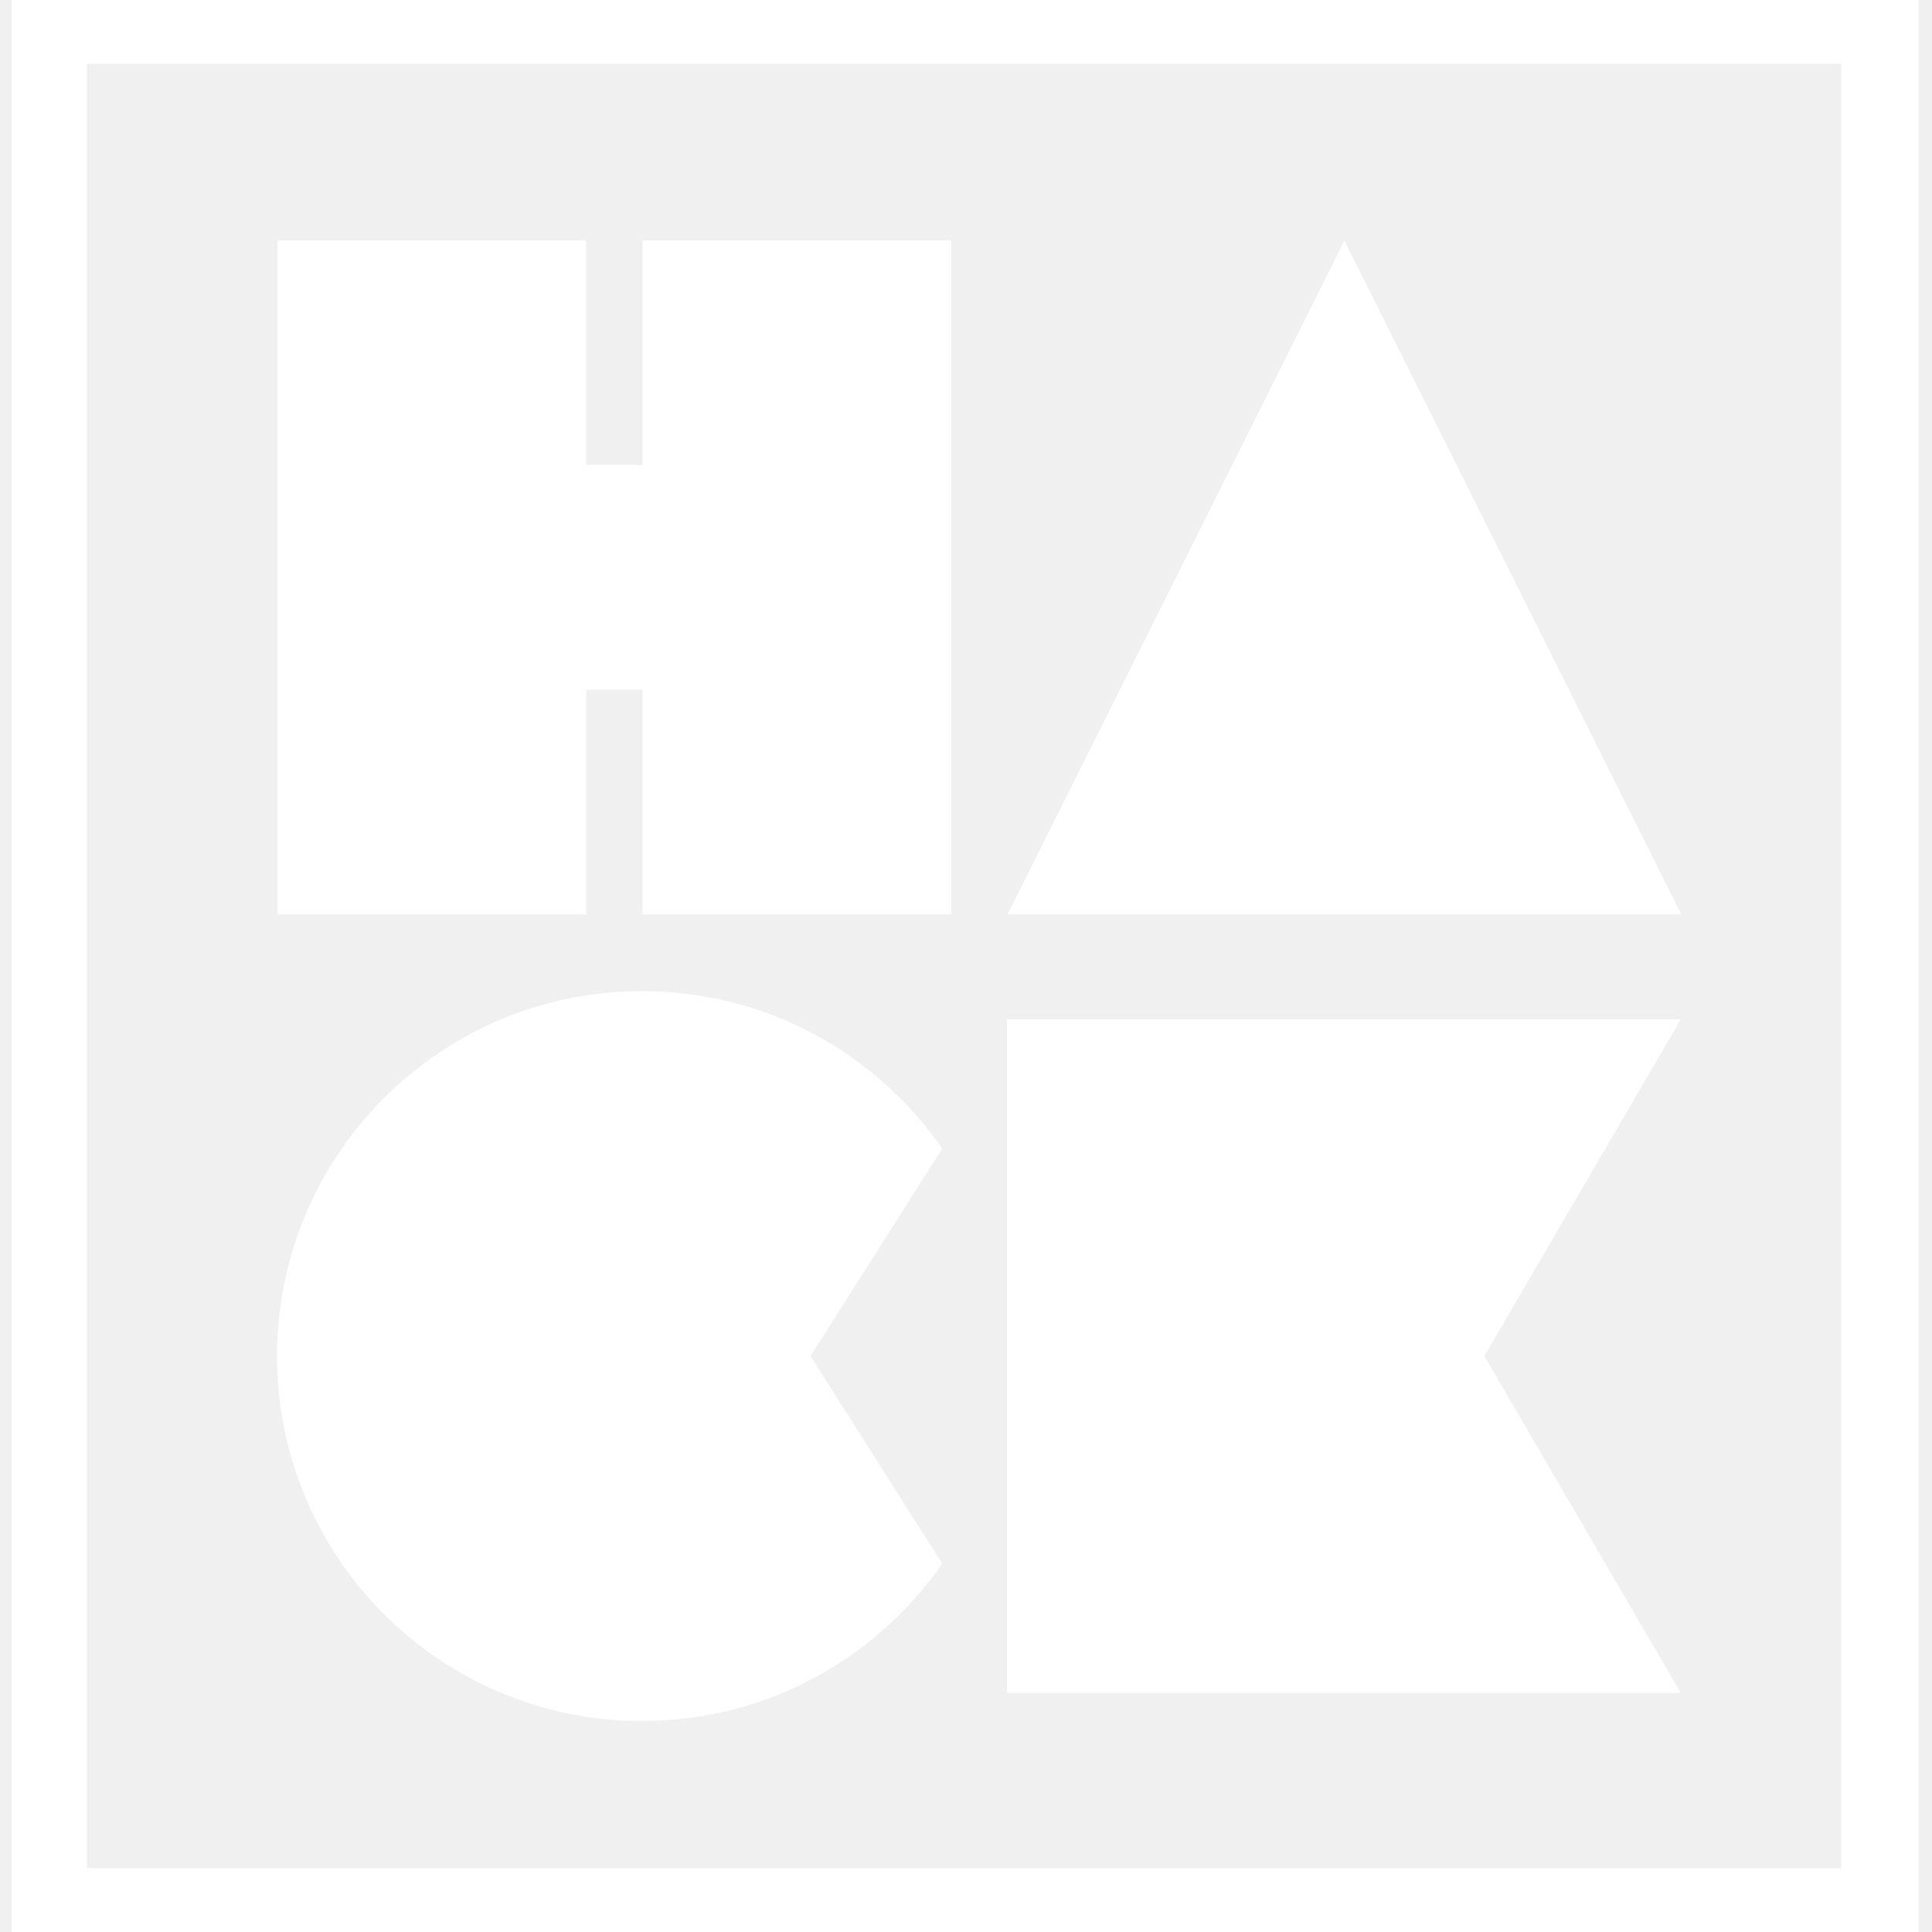
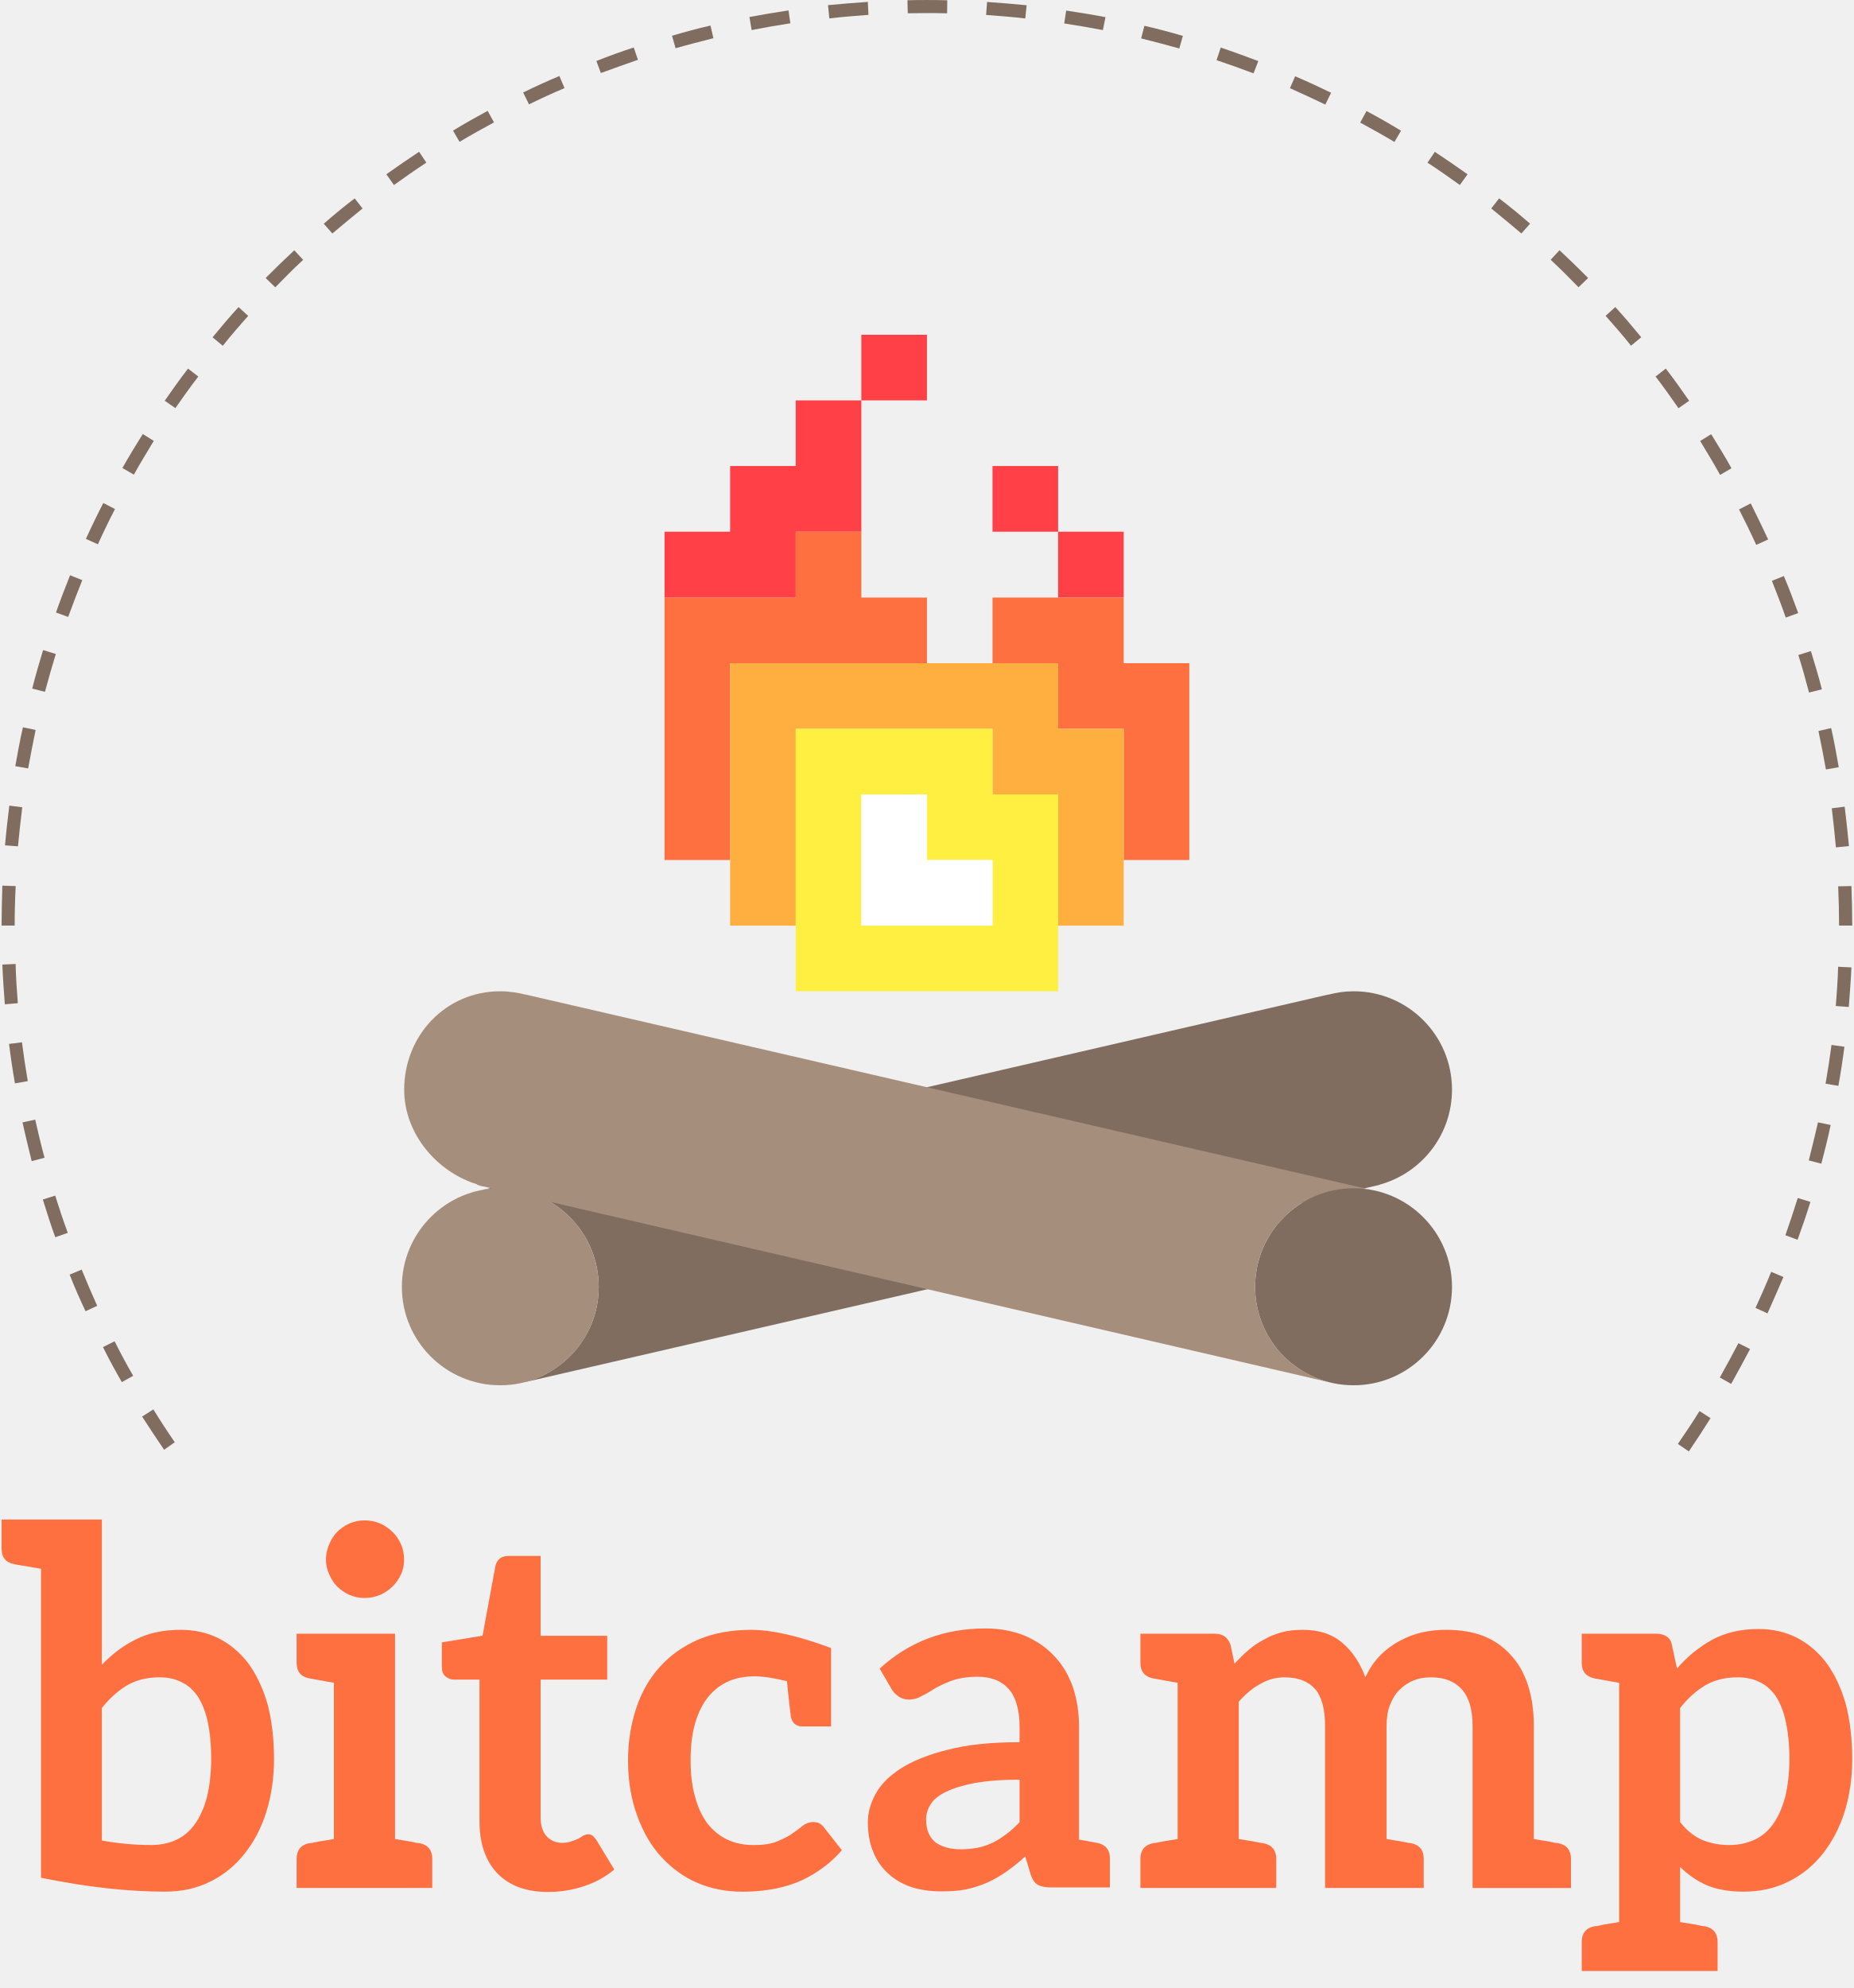
- <svg xmlns="http://www.w3.org/2000/svg" version="1.1" id="Layer_1" x="0px" y="0px" viewBox="0 0 1000 1000" enable-background="new 0 0 1000 1000" xml:space="preserve">
+ <svg xmlns="http://www.w3.org/2000/svg" version="1.1" id="Layer_1" x="0px" y="0px" width="201px" height="215.5px" viewBox="0 0 201 215.5" enable-background="new 0 0 201 215.5" xml:space="preserve">
  <g>
    <g>
-       <polygon fill="#FFFFFF" points="332.6,124.5 332.6,240.7 303.5,240.7 303.5,124.5 143.7,124.5 143.7,473.3 303.5,473.3 303.5,357     332.6,357 332.6,473.3 492.4,473.3 492.4,124.5   " />
-       <polygon fill="#FFFFFF" points="521.5,473.3 695.9,124.5 870.3,473.3   " />
      <g>
-         <polygon fill="#FFFFFF" points="521.2,876.3 521.2,527.6 870,527.6 768.3,701.9 870,876.3    " />
-         <path fill="#FFFFFF" d="M419.5,701.9l68.2-107.4c-34.1-49.3-91-81.5-155.4-81.5c-104.3,0-188.9,84.6-188.9,188.9     c0,104.3,84.6,188.9,188.9,188.9c64.4,0,121.3-32.3,155.4-81.5L419.5,701.9z" />
+         <polygon fill="#FF7040" points="93.39,64.777 93.39,57.639 86.276,57.639 86.276,64.777 72.053,64.777 72.053,93.225      79.164,93.225 79.164,71.891 100.502,71.891 100.502,64.777    " />
+         <polygon fill="#FF4046" points="86.276,43.403 86.276,50.516 79.164,50.516 79.164,57.639 72.053,57.639 72.053,64.777      86.276,64.777 86.276,57.639 93.39,57.639 93.39,43.403    " />
+         <rect x="93.39" y="36.291" fill="#FF4046" width="7.112" height="7.112" />
+         <rect x="114.725" y="57.639" fill="#FF4046" width="7.112" height="7.139" />
+         <rect x="107.612" y="50.516" fill="#FF4046" width="7.112" height="7.123" />
+         <polygon fill="#FF7040" points="121.837,71.891 121.837,64.777 107.612,64.777 107.612,71.891 114.725,71.891 114.725,79.003      121.837,79.003 121.837,93.225 128.948,93.225 128.948,71.891    " />
+         <polygon fill="#FFAF40" points="114.725,79.003 114.725,71.891 79.164,71.891 79.164,100.341 86.276,100.341 86.276,79.003      107.612,79.003 107.612,86.116 114.725,86.116 114.725,100.341 121.837,100.341 121.837,79.003    " />
+         <path fill="#FFEF40" d="M107.612,86.116v-7.113H86.276v28.451h28.448V86.116H107.612z M107.612,100.341H93.39V86.116h7.112v7.109     h7.11V100.341z" />
+         <polygon fill="#FFFFFF" points="100.502,93.225 100.502,86.116 93.39,86.116 93.39,100.341 107.612,100.341 107.612,93.225         " />
+       </g>
+       <g>
+         <path fill="#806D60" d="M157.432,139.497c0,5.896-4.77,10.667-10.668,10.667l0,0c-5.895,0-10.681-4.771-10.681-10.667l0,0     c0-5.898,4.786-10.689,10.681-10.689l0,0C152.661,128.808,157.432,133.599,157.432,139.497L157.432,139.497z" />
+         <path fill="#806D60" d="M51.266,129.227l0.002,0.009c0.111-0.032,0.226-0.059,0.338-0.088L51.266,129.227z" />
+         <path fill="#806D60" d="M157.432,118.121c0-5.895-4.77-10.667-10.668-10.667c-0.957,0-1.88,0.138-2.763,0.374l-0.004-0.015     L52.252,129c0.644-0.122,1.307-0.192,1.986-0.192c5.897,0,10.678,4.791,10.678,10.689c0,4.938-3.357,9.074-7.911,10.293     l0.004,0.014l92.572-21.366l-0.005-0.018C154.104,127.182,157.432,123.044,157.432,118.121z" />
+         <path fill="#A68E7C" d="M64.916,139.497c0,5.896-4.78,10.667-10.678,10.667l0,0c-5.897,0-10.666-4.771-10.666-10.667l0,0     c0-5.898,4.769-10.689,10.666-10.689l0,0C60.136,128.808,64.916,133.599,64.916,139.497L64.916,139.497z" />
+         <path fill="#A68E7C" d="M136.083,139.497c0-5.898,4.786-10.689,10.681-10.689c0.678,0,1.338,0.07,1.98,0.191l-91.735-21.186     l-0.004,0.007c-0.89-0.213-1.789-0.366-2.767-0.366c-5.897,0-10.414,4.772-10.414,10.667c0,4.87,3.659,8.985,7.94,10.267     l-0.043,0.036c0.281,0.086,0.419,0.164,0.708,0.188l91.567,21.192l0.004-0.013C139.446,148.573,136.083,144.435,136.083,139.497z     " />
+         <path fill="#A68E7C" d="M149.732,129.235l0.002-0.008l-0.32-0.074C149.52,129.181,149.627,129.205,149.732,129.235z" />
      </g>
    </g>
-     <path fill="#FFFFFF" d="M993,1000H6V0h987V1000z M45,967h908V33H45V967z" />
+     <g>
+       <path fill="#806D60" d="M191.712,58.476c-0.623-1.32-1.247-2.624-1.89-3.908l-1.269,0.655c0.649,1.264,1.273,2.543,1.865,3.843    L191.712,58.476z" />
+       <path fill="#806D60" d="M191.639,142.369c0.597-1.31,1.16-2.637,1.729-3.941l-1.326-0.561c-0.538,1.322-1.116,2.625-1.703,3.911    L191.639,142.369z" />
+       <path fill="#806D60" d="M197.537,74.721c-0.357-1.381-0.771-2.787-1.191-4.143l-1.362,0.424c0.42,1.334,0.805,2.713,1.159,4.07    L197.537,74.721z" />
+       <path fill="#806D60" d="M194.97,66.457c-0.501-1.345-0.995-2.708-1.561-4.015l-1.29,0.521c0.518,1.322,1.043,2.653,1.499,3.981    L194.97,66.457z" />
+       <path fill="#806D60" d="M197.974,83.412l1.391-0.248c-0.253-1.413-0.503-2.85-0.823-4.242l-1.377,0.317    C197.445,80.603,197.723,81.994,197.974,83.412z" />
+       <path fill="#806D60" d="M183.143,43.447c-0.811-1.174-1.654-2.365-2.531-3.491l-1.11,0.861c0.859,1.109,1.685,2.279,2.486,3.433    L183.143,43.447z" />
+       <path fill="#806D60" d="M172.194,30.135c-1.034-1.042-2.06-2.04-3.107-3.012l-0.957,1.036c1.029,0.955,2.036,1.973,3.022,2.981    L172.194,30.135z" />
+       <path fill="#806D60" d="M177.95,36.558c-0.923-1.121-1.849-2.222-2.816-3.273l-1.046,0.951c0.936,1.056,1.88,2.136,2.754,3.24    L177.95,36.558z" />
+       <path fill="#806D60" d="M165.895,24.248c-1.092-0.954-2.215-1.88-3.354-2.743l-0.855,1.091c1.088,0.885,2.191,1.799,3.274,2.712    L165.895,24.248z" />
+       <path fill="#806D60" d="M187.735,50.76c-0.691-1.251-1.455-2.485-2.204-3.694l-1.191,0.739c0.735,1.224,1.482,2.439,2.159,3.675    L187.735,50.76z" />
+       <path fill="#806D60" d="M183.11,157.334c0.816-1.205,1.598-2.395,2.354-3.605l-1.197-0.771c-0.74,1.218-1.547,2.389-2.346,3.565    L183.11,157.334z" />
+       <path fill="#806D60" d="M199.058,91.856l1.413-0.141c-0.139-1.435-0.286-2.856-0.463-4.271l-1.4,0.176    C198.78,89.012,198.921,90.408,199.058,91.856z" />
+       <path fill="#806D60" d="M0.981,113.16c0.177,1.425,0.389,2.846,0.638,4.281l1.392-0.246c-0.237-1.404-0.451-2.809-0.63-4.209    L0.981,113.16z" />
+       <path fill="#806D60" d="M159.118,18.893c-1.186-0.84-2.357-1.649-3.548-2.432l-0.797,1.173c1.195,0.77,2.346,1.583,3.511,2.423    L159.118,18.893z" />
+       <path fill="#806D60" d="M0.254,104.561c0.057,1.439,0.162,2.868,0.268,4.306l1.412-0.12c-0.108-1.396-0.211-2.819-0.242-4.255    L0.254,104.561z" />
+       <path fill="#806D60" d="M8.857,137.626l-1.306,0.542c0.527,1.352,1.099,2.648,1.723,3.97l1.263-0.587    C9.953,140.258,9.4,138.942,8.857,137.626z" />
+       <path fill="#806D60" d="M199.4,100.341v-0.012h1.427v0.012c0-1.441-0.036-2.873-0.087-4.295l-1.438,0.031    C199.367,97.515,199.4,98.921,199.4,100.341z" />
+       <path fill="#806D60" d="M12.426,145.394l-1.262,0.63c0.633,1.276,1.321,2.543,2.044,3.796l1.233-0.681    C13.728,147.912,13.055,146.658,12.426,145.394z" />
+       <path fill="#806D60" d="M2.438,121.67c0.324,1.418,0.644,2.805,0.999,4.198l1.395-0.37c-0.38-1.351-0.7-2.753-1.013-4.13    L2.438,121.67z" />
+       <path fill="#806D60" d="M7.35,133.642c-0.491-1.327-0.945-2.692-1.365-4.035l-1.341,0.419c0.426,1.357,0.854,2.759,1.352,4.09    L7.35,133.642z" />
+       <path fill="#806D60" d="M196.116,125.789l1.361,0.355c0.359-1.374,0.723-2.794,1.011-4.196l-1.374-0.282    C196.788,123.041,196.475,124.404,196.116,125.789z" />
+       <path fill="#806D60" d="M193.581,133.899l1.317,0.494c0.498-1.367,0.966-2.714,1.395-4.107l-1.374-0.423    C194.494,131.233,194.037,132.587,193.581,133.899z" />
+       <path fill="#806D60" d="M200.74,104.868l-1.442-0.073c-0.034,1.414-0.146,2.82-0.253,4.255l1.409,0.107    C200.561,107.737,200.674,106.308,200.74,104.868z" />
+       <path fill="#806D60" d="M16.629,152.779l-1.221,0.779c0.791,1.213,1.572,2.407,2.385,3.598l1.156-0.818    C18.15,155.185,17.381,154.003,16.629,152.779z" />
+       <path fill="#806D60" d="M197.935,117.471l1.39,0.237c0.253-1.402,0.47-2.815,0.655-4.242l-1.4-0.194    C198.397,114.685,198.181,116.076,197.935,117.471z" />
+       <path fill="#806D60" d="M187.7,150.017c0.689-1.254,1.386-2.517,2.049-3.779l-1.263-0.639c-0.653,1.263-1.34,2.503-2.017,3.725    L187.7,150.017z" />
+       <path fill="#806D60" d="M21.5,40.817l-1.112-0.861c-0.872,1.126-1.715,2.313-2.527,3.484l1.155,0.803    C19.816,43.093,20.645,41.925,21.5,40.817z" />
+       <path fill="#806D60" d="M12.468,55.18L11.2,54.525c-0.657,1.277-1.287,2.573-1.885,3.89l1.299,0.588    C11.2,57.711,11.818,56.433,12.468,55.18z" />
+       <path fill="#806D60" d="M16.675,47.79l-1.195-0.741c-0.75,1.207-1.509,2.435-2.21,3.684l1.245,0.718    C15.191,50.225,15.938,49.015,16.675,47.79z" />
+       <path fill="#806D60" d="M46.227,17.632l-0.786-1.179c-1.193,0.784-2.366,1.599-3.553,2.439l0.828,1.164    C43.885,19.218,45.041,18.403,46.227,17.632z" />
+       <path fill="#806D60" d="M39.311,22.599l-0.853-1.092c-1.146,0.863-2.267,1.792-3.354,2.746l0.932,1.055    C37.118,24.399,38.221,23.485,39.311,22.599z" />
+       <path fill="#806D60" d="M32.868,28.167l-0.959-1.037c-1.052,0.975-2.075,1.972-3.104,3.005l1.041,1.014    C30.828,30.135,31.836,29.123,32.868,28.167z" />
+       <path fill="#806D60" d="M26.912,34.245l-1.047-0.96c-0.97,1.061-1.893,2.157-2.818,3.28l1.108,0.917    C25.028,36.38,25.968,35.299,26.912,34.245z" />
+       <path fill="#806D60" d="M2.412,87.508L1.009,87.33c-0.178,1.411-0.335,2.848-0.469,4.307l1.408,0.105    C2.092,90.334,2.233,88.918,2.412,87.508z" />
+       <path fill="#806D60" d="M1.701,96.052l-1.447-0.047c-0.039,1.424-0.08,2.897-0.081,4.324H1.59    C1.591,98.902,1.628,97.451,1.701,96.052z" />
+       <path fill="#806D60" d="M6.053,70.893l-1.379-0.425c-0.427,1.394-0.826,2.776-1.181,4.172l1.378,0.358    C5.245,73.603,5.633,72.259,6.053,70.893z" />
+       <path fill="#806D60" d="M8.921,62.887l-1.323-0.529c-0.532,1.344-1.047,2.662-1.53,4.038l1.323,0.481    C7.875,65.535,8.398,64.199,8.921,62.887z" />
+       <path fill="#806D60" d="M3.862,79.125L2.486,78.84c-0.324,1.394-0.574,2.796-0.827,4.211l1.391,0.248    C3.298,81.908,3.583,80.519,3.862,79.125z" />
+       <path fill="#806D60" d="M69.169,6.483l-0.456-1.332c-1.354,0.433-2.73,0.931-4.05,1.463l0.486,1.303    C66.485,7.432,67.84,6.942,69.169,6.483z" />
+       <path fill="#806D60" d="M100.502,1.417c0.731,0,1.451,0.008,2.19,0.026l0.015-1.414c-0.696-0.019-1.413-0.027-2.1-0.027    c-0.757-0.007-1.474,0.006-2.218,0.025l0.034,1.413C99.125,1.425,99.797,1.417,100.502,1.417z" />
+       <path fill="#806D60" d="M119.862,1.861c-1.414-0.278-2.843-0.5-4.264-0.716l-0.211,1.396c1.396,0.211,2.818,0.459,4.192,0.72    L119.862,1.861z" />
+       <path fill="#806D60" d="M111.312,0.568c-1.423-0.141-2.852-0.25-4.289-0.359l-0.106,1.411c1.452,0.109,2.853,0.215,4.246,0.383    L111.312,0.568z" />
+       <path fill="#806D60" d="M53.56,13.267l-0.687-1.252c-1.27,0.693-2.522,1.387-3.752,2.145l0.707,1.215    C51.061,14.63,52.311,13.952,53.56,13.267z" />
+       <path fill="#806D60" d="M136.433,6.621c-1.354-0.502-2.687-1-4.075-1.466l-0.454,1.367c1.36,0.455,2.71,0.938,4.008,1.43    L136.433,6.621z" />
+       <path fill="#806D60" d="M144.32,10.053c-1.294-0.628-2.572-1.221-3.898-1.783l-0.56,1.291c1.274,0.574,2.563,1.161,3.837,1.777    L144.32,10.053z" />
+       <path fill="#806D60" d="M128.251,3.893c-1.401-0.416-2.779-0.775-4.169-1.097l-0.355,1.367c1.405,0.353,2.759,0.707,4.136,1.093    L128.251,3.893z" />
+       <path fill="#806D60" d="M151.904,14.172c-1.227-0.755-2.474-1.462-3.741-2.136l-0.685,1.25c1.243,0.681,2.471,1.359,3.715,2.102    L151.904,14.172z" />
+       <path fill="#806D60" d="M61.208,9.552l-0.557-1.314c-1.336,0.563-2.655,1.161-3.928,1.789l0.632,1.287    C58.617,10.693,59.893,10.106,61.208,9.552z" />
+       <path fill="#806D60" d="M85.697,2.524L85.49,1.13c-1.429,0.214-2.839,0.453-4.234,0.714l0.243,1.416    C82.91,2.982,84.295,2.737,85.697,2.524z" />
+       <path fill="#806D60" d="M77.349,4.141l-0.314-1.371c-1.414,0.322-2.809,0.704-4.171,1.106l0.384,1.353    C74.59,4.843,75.981,4.493,77.349,4.141z" />
+       <path fill="#806D60" d="M94.163,1.613l-0.07-1.409c-1.464,0.106-2.899,0.213-4.316,0.354l0.142,1.44    C91.349,1.823,92.751,1.721,94.163,1.613z" />
+     </g>
+     <g>
+       <path fill="#FF7040" d="M29.71,190.668c0,2.053-0.28,3.963-0.83,5.731c-0.537,1.732-1.335,3.264-2.379,4.561    c-1.023,1.294-2.262,2.298-3.712,3.008c-1.454,0.733-3.073,1.087-4.899,1.087c-3.966,0-8.434-0.479-13.443-1.507v-8.619v-24.875    c-0.676-0.1-1.242-0.211-1.664-0.292c-0.422-0.048-0.699-0.102-0.873-0.134c-0.191-0.031-0.325-0.057-0.396-0.073    c-0.889-0.186-1.341-0.733-1.341-1.68v-3.159h4.274h6.597v15.747c1.098-1.147,2.325-2.09,3.69-2.751    c1.389-0.702,2.98-1.038,4.834-1.038c1.483,0,2.873,0.293,4.109,0.906c1.238,0.618,2.313,1.529,3.227,2.697    c0.875,1.204,1.581,2.665,2.087,4.378C29.457,186.402,29.71,188.418,29.71,190.668z M22.898,190.668    c0-1.604-0.154-2.986-0.392-4.117c-0.26-1.096-0.633-2.019-1.11-2.728c-0.496-0.675-1.072-1.2-1.772-1.505    c-0.689-0.344-1.466-0.495-2.349-0.495c-1.357,0-2.54,0.306-3.515,0.878c-0.957,0.573-1.877,1.392-2.716,2.448v14.366    c1.804,0.324,3.566,0.486,5.346,0.486c0.99,0,1.902-0.184,2.7-0.553c0.799-0.37,1.491-0.939,2.043-1.728    c0.549-0.757,0.984-1.731,1.304-2.911C22.719,193.653,22.898,192.246,22.898,190.668z" />
+       <path fill="#FF7040" d="M46.867,201.496v3.161h-4.034h-6.632h-4.037v-3.161c0-0.907,0.42-1.491,1.322-1.681    c0.094-0.019,0.185-0.038,0.355-0.046c0.139-0.021,0.414-0.08,0.793-0.159c0.384-0.048,0.892-0.157,1.566-0.262v-16.936    c-0.676-0.101-1.185-0.212-1.566-0.278c-0.379-0.059-0.654-0.115-0.793-0.148c-0.172-0.033-0.263-0.055-0.355-0.057    c-0.902-0.204-1.322-0.753-1.322-1.68v-3.154h4.037h6.632v22.253c0.669,0.104,1.189,0.214,1.567,0.262    c0.381,0.082,0.656,0.139,0.791,0.159c0.173,0.008,0.268,0.027,0.358,0.046C46.441,200.005,46.867,200.589,46.867,201.496z     M43.479,170.665c-0.236,0.518-0.561,0.959-0.938,1.328c-0.381,0.368-0.835,0.684-1.354,0.904    c-0.513,0.214-1.054,0.327-1.674,0.327c-0.559,0-1.084-0.113-1.611-0.327c-0.494-0.221-0.932-0.536-1.334-0.904    c-0.369-0.369-0.647-0.81-0.872-1.328c-0.225-0.493-0.356-1.036-0.356-1.601c0-0.583,0.132-1.165,0.356-1.664    c0.225-0.538,0.503-0.99,0.872-1.357c0.402-0.37,0.84-0.688,1.334-0.908c0.525-0.216,1.051-0.325,1.611-0.325    c0.62,0,1.161,0.109,1.674,0.325c0.521,0.222,0.975,0.538,1.354,0.908c0.377,0.367,0.701,0.818,0.938,1.357    c0.228,0.499,0.334,1.081,0.334,1.664C43.814,169.629,43.707,170.172,43.479,170.665z" />
+       <path fill="#FF7040" d="M53.925,203.073c-1.288-1.367-1.934-3.233-1.934-5.608v-15.396h-2.796c-0.346,0-0.654-0.136-0.903-0.354    c-0.266-0.216-0.386-0.591-0.386-1.045v-2.638l4.414-0.722l1.391-7.54c0.074-0.347,0.239-0.635,0.494-0.831    c0.246-0.197,0.592-0.273,0.979-0.273h3.433v8.655h7.221v4.751h-7.221v14.95c0,0.86,0.206,1.505,0.626,1.997    c0.423,0.496,1.018,0.746,1.712,0.746c0.406,0,0.775-0.06,1.027-0.177c0.288-0.076,0.534-0.198,0.742-0.29    c0.204-0.125,0.381-0.21,0.534-0.327c0.184-0.077,0.341-0.136,0.492-0.136c0.194,0,0.346,0.057,0.493,0.136    c0.109,0.117,0.252,0.253,0.399,0.45l1.959,3.238c-0.947,0.8-2.063,1.405-3.313,1.814c-1.248,0.413-2.547,0.617-3.863,0.617    C57.036,205.089,55.216,204.404,53.925,203.073z" />
+       <path fill="#FF7040" d="M91.277,200.562c-0.748,0.866-1.538,1.563-2.396,2.146c-0.861,0.601-1.721,1.053-2.654,1.414    c-0.934,0.336-1.869,0.589-2.837,0.721c-1.01,0.171-1.97,0.216-2.939,0.216c-1.68,0-3.298-0.302-4.803-0.938    c-1.496-0.637-2.784-1.582-3.912-2.791c-1.128-1.21-1.995-2.706-2.638-4.483c-0.655-1.743-1.003-3.777-1.003-6.024    c0-2.012,0.303-3.887,0.874-5.624c0.572-1.736,1.427-3.237,2.565-4.502c1.14-1.264,2.518-2.244,4.175-2.967    c1.658-0.702,3.572-1.055,5.745-1.055c2.207,0,5.082,0.637,8.654,1.975v8.497H89.88h-0.653h-2.222    c-0.675,0-1.095-0.354-1.248-1.021c-0.059-0.431-0.225-1.735-0.432-3.884c-1.383-0.338-2.565-0.528-3.475-0.528    c-1.18,0-2.193,0.213-3.075,0.635c-0.844,0.42-1.587,1.039-2.158,1.819c-0.577,0.778-1.009,1.745-1.308,2.847    c-0.297,1.133-0.43,2.402-0.43,3.81c0,1.466,0.146,2.785,0.478,3.909c0.293,1.162,0.75,2.109,1.332,2.918    c0.61,0.768,1.311,1.351,2.152,1.753c0.837,0.398,1.802,0.599,2.857,0.599c1.053,0,1.898-0.116,2.531-0.384    c0.649-0.268,1.222-0.531,1.672-0.863c0.428-0.293,0.832-0.594,1.149-0.864c0.326-0.23,0.712-0.382,1.122-0.382    c0.519,0,0.917,0.205,1.195,0.616L91.277,200.562z" />
+       <path fill="#FF7040" d="M120.342,201.449v3.152h-3.351h-0.709h-2.237c-0.636,0-1.121-0.08-1.476-0.267    c-0.376-0.182-0.624-0.573-0.827-1.155l-0.58-1.938c-0.692,0.624-1.364,1.162-2.044,1.646c-0.673,0.453-1.372,0.873-2.069,1.186    c-0.729,0.314-1.474,0.552-2.271,0.732c-0.812,0.161-1.701,0.221-2.704,0.221c-1.145,0-2.221-0.148-3.191-0.442    c-1.006-0.336-1.848-0.817-2.531-1.445c-0.72-0.628-1.255-1.4-1.643-2.317c-0.4-0.947-0.613-2.046-0.613-3.28    c0-1.042,0.276-2.065,0.839-3.075c0.534-1.009,1.454-1.939,2.722-2.754c1.266-0.813,2.951-1.502,5.051-2.024    c2.1-0.56,4.717-0.834,7.838-0.834v-1.62c0-1.855-0.382-3.215-1.147-4.119c-0.803-0.902-1.909-1.355-3.393-1.355    c-1.076,0-1.979,0.149-2.672,0.376c-0.729,0.253-1.347,0.547-1.886,0.841c-0.511,0.329-1.009,0.625-1.466,0.85    c-0.428,0.257-0.915,0.405-1.474,0.405c-0.42,0-0.826-0.139-1.132-0.373c-0.341-0.236-0.569-0.5-0.766-0.865l-1.232-2.117    c3.162-2.905,6.979-4.354,11.454-4.354c1.594,0,3.02,0.274,4.28,0.79c1.258,0.543,2.327,1.26,3.209,2.218    c0.881,0.926,1.556,2.06,2.015,3.375c0.435,1.316,0.655,2.743,0.655,4.28v12.223c0.617,0.127,1.086,0.188,1.438,0.262    c0.313,0.072,0.504,0.1,0.566,0.1C119.899,199.978,120.342,200.526,120.342,201.449z M110.545,192.918    c-1.938,0-3.536,0.133-4.832,0.354c-1.303,0.25-2.34,0.58-3.118,0.95c-0.775,0.372-1.36,0.817-1.673,1.341    c-0.314,0.481-0.51,1.054-0.51,1.642c0,1.159,0.366,1.996,1.035,2.518c0.689,0.484,1.599,0.74,2.716,0.74    c0.65,0,1.274-0.059,1.872-0.177c0.562-0.11,1.086-0.304,1.613-0.544c0.518-0.255,0.987-0.575,1.47-0.928    c0.484-0.351,0.934-0.778,1.427-1.287V192.918z" />
+       <path fill="#FF7040" d="M170.333,201.496v3.163H166.3h-6.635v-17.533c0-1.771-0.377-3.095-1.134-3.961    c-0.792-0.895-1.892-1.342-3.375-1.342c-0.689,0-1.318,0.106-1.887,0.337c-0.596,0.236-1.098,0.594-1.537,1.027    c-0.441,0.422-0.77,0.988-1.028,1.657c-0.26,0.649-0.367,1.414-0.367,2.28v12.224c0.657,0.106,1.186,0.214,1.565,0.258    c0.379,0.083,0.654,0.139,0.789,0.163c0.175,0.004,0.269,0.027,0.36,0.046c0.882,0.188,1.315,0.773,1.315,1.68v3.162h-4.027    h-6.667v-17.532c0-1.84-0.362-3.196-1.085-4.039c-0.762-0.843-1.864-1.263-3.305-1.263c-0.928,0-1.825,0.239-2.653,0.726    c-0.83,0.448-1.593,1.1-2.318,1.919v14.881c0.675,0.104,1.181,0.214,1.566,0.258c0.412,0.083,0.65,0.139,0.822,0.163    c0.138,0.004,0.23,0.027,0.32,0.044c0.903,0.188,1.357,0.771,1.357,1.68v3.162h-4.063h-6.627h-4.038v-3.162    c-0.003-0.904,0.451-1.491,1.316-1.68c0.093-0.017,0.2-0.04,0.356-0.044c0.138-0.024,0.414-0.08,0.794-0.163    c0.38-0.044,0.928-0.153,1.571-0.258v-16.936c-0.645-0.105-1.194-0.213-1.571-0.278c-0.38-0.063-0.656-0.118-0.794-0.151    c-0.156-0.031-0.266-0.052-0.356-0.054c-0.865-0.207-1.319-0.753-1.316-1.68v-3.154h4.038h4.047c0.861,0,1.414,0.41,1.69,1.211    l0.427,2.035c0.496-0.522,0.977-1.028,1.524-1.481c0.509-0.453,1.098-0.833,1.689-1.138c0.591-0.344,1.236-0.604,1.935-0.788    c0.661-0.188,1.436-0.26,2.257-0.26c1.742,0,3.155,0.443,4.279,1.401c1.094,0.921,1.927,2.174,2.505,3.743    c0.429-0.927,0.947-1.701,1.594-2.359c0.643-0.657,1.36-1.174,2.12-1.583c0.754-0.41,1.563-0.732,2.439-0.93    c0.87-0.196,1.745-0.274,2.627-0.274c1.519,0,2.85,0.218,4.038,0.675c1.179,0.473,2.159,1.165,2.956,2.063    c0.821,0.877,1.443,1.977,1.861,3.271c0.42,1.298,0.63,2.777,0.63,4.44v12.228c0.644,0.101,1.185,0.214,1.564,0.255    c0.38,0.083,0.656,0.139,0.79,0.166c0.173,0.003,0.268,0.024,0.359,0.042C169.889,200.005,170.333,200.589,170.333,201.496z" />
+       <path fill="#FF7040" d="M200.827,190.668c0,2.053-0.28,3.964-0.828,5.734c-0.541,1.731-1.355,3.263-2.381,4.559    c-1.023,1.294-2.26,2.298-3.713,3.008c-1.456,0.736-3.073,1.087-4.9,1.087c-1.529,0-2.858-0.243-3.942-0.688    c-1.087-0.484-2.04-1.147-2.901-1.992v5.975c0.679,0.105,1.187,0.213,1.583,0.257c0.398,0.084,0.637,0.139,0.809,0.173    c0.138,0.02,0.239,0.02,0.321,0.031c0.904,0.196,1.355,0.774,1.355,1.684v3.159h-4.068h-6.607h-4.058v-3.159    c0-0.904,0.449-1.487,1.332-1.684c0.078-0.011,0.206-0.011,0.344-0.031c0.136-0.034,0.41-0.089,0.79-0.173    c0.381-0.045,0.93-0.152,1.592-0.257v-25.935c-0.666-0.104-1.211-0.213-1.592-0.281c-0.38-0.059-0.654-0.115-0.79-0.148    c-0.138-0.031-0.27-0.053-0.344-0.057c-0.883-0.204-1.332-0.75-1.332-1.68v-3.154h4.058h4.028c0.43,0,0.805,0.092,1.107,0.286    c0.319,0.195,0.514,0.518,0.582,0.928l0.556,2.56c1.081-1.273,2.354-2.301,3.803-3.118c1.452-0.777,3.137-1.167,5.041-1.167    c1.497,0,2.887,0.307,4.124,0.933c1.239,0.634,2.313,1.535,3.225,2.733c0.877,1.197,1.584,2.666,2.086,4.404    C200.574,186.4,200.827,188.423,200.827,190.668z M194.015,190.668c0-1.604-0.155-2.982-0.411-4.117    c-0.242-1.096-0.617-2.019-1.096-2.728c-0.492-0.671-1.069-1.2-1.768-1.505c-0.692-0.342-1.47-0.495-2.351-0.495    c-1.355,0-2.543,0.306-3.512,0.879c-0.961,0.572-1.88,1.391-2.716,2.45v12.354c0.743,0.949,1.583,1.604,2.437,1.961    c0.891,0.357,1.861,0.536,2.875,0.536c0.99,0,1.909-0.186,2.716-0.555c0.807-0.366,1.507-0.939,2.056-1.726    c0.552-0.757,0.985-1.733,1.306-2.911C193.833,193.653,194.015,192.248,194.015,190.668z" />
+     </g>
  </g>
</svg>
